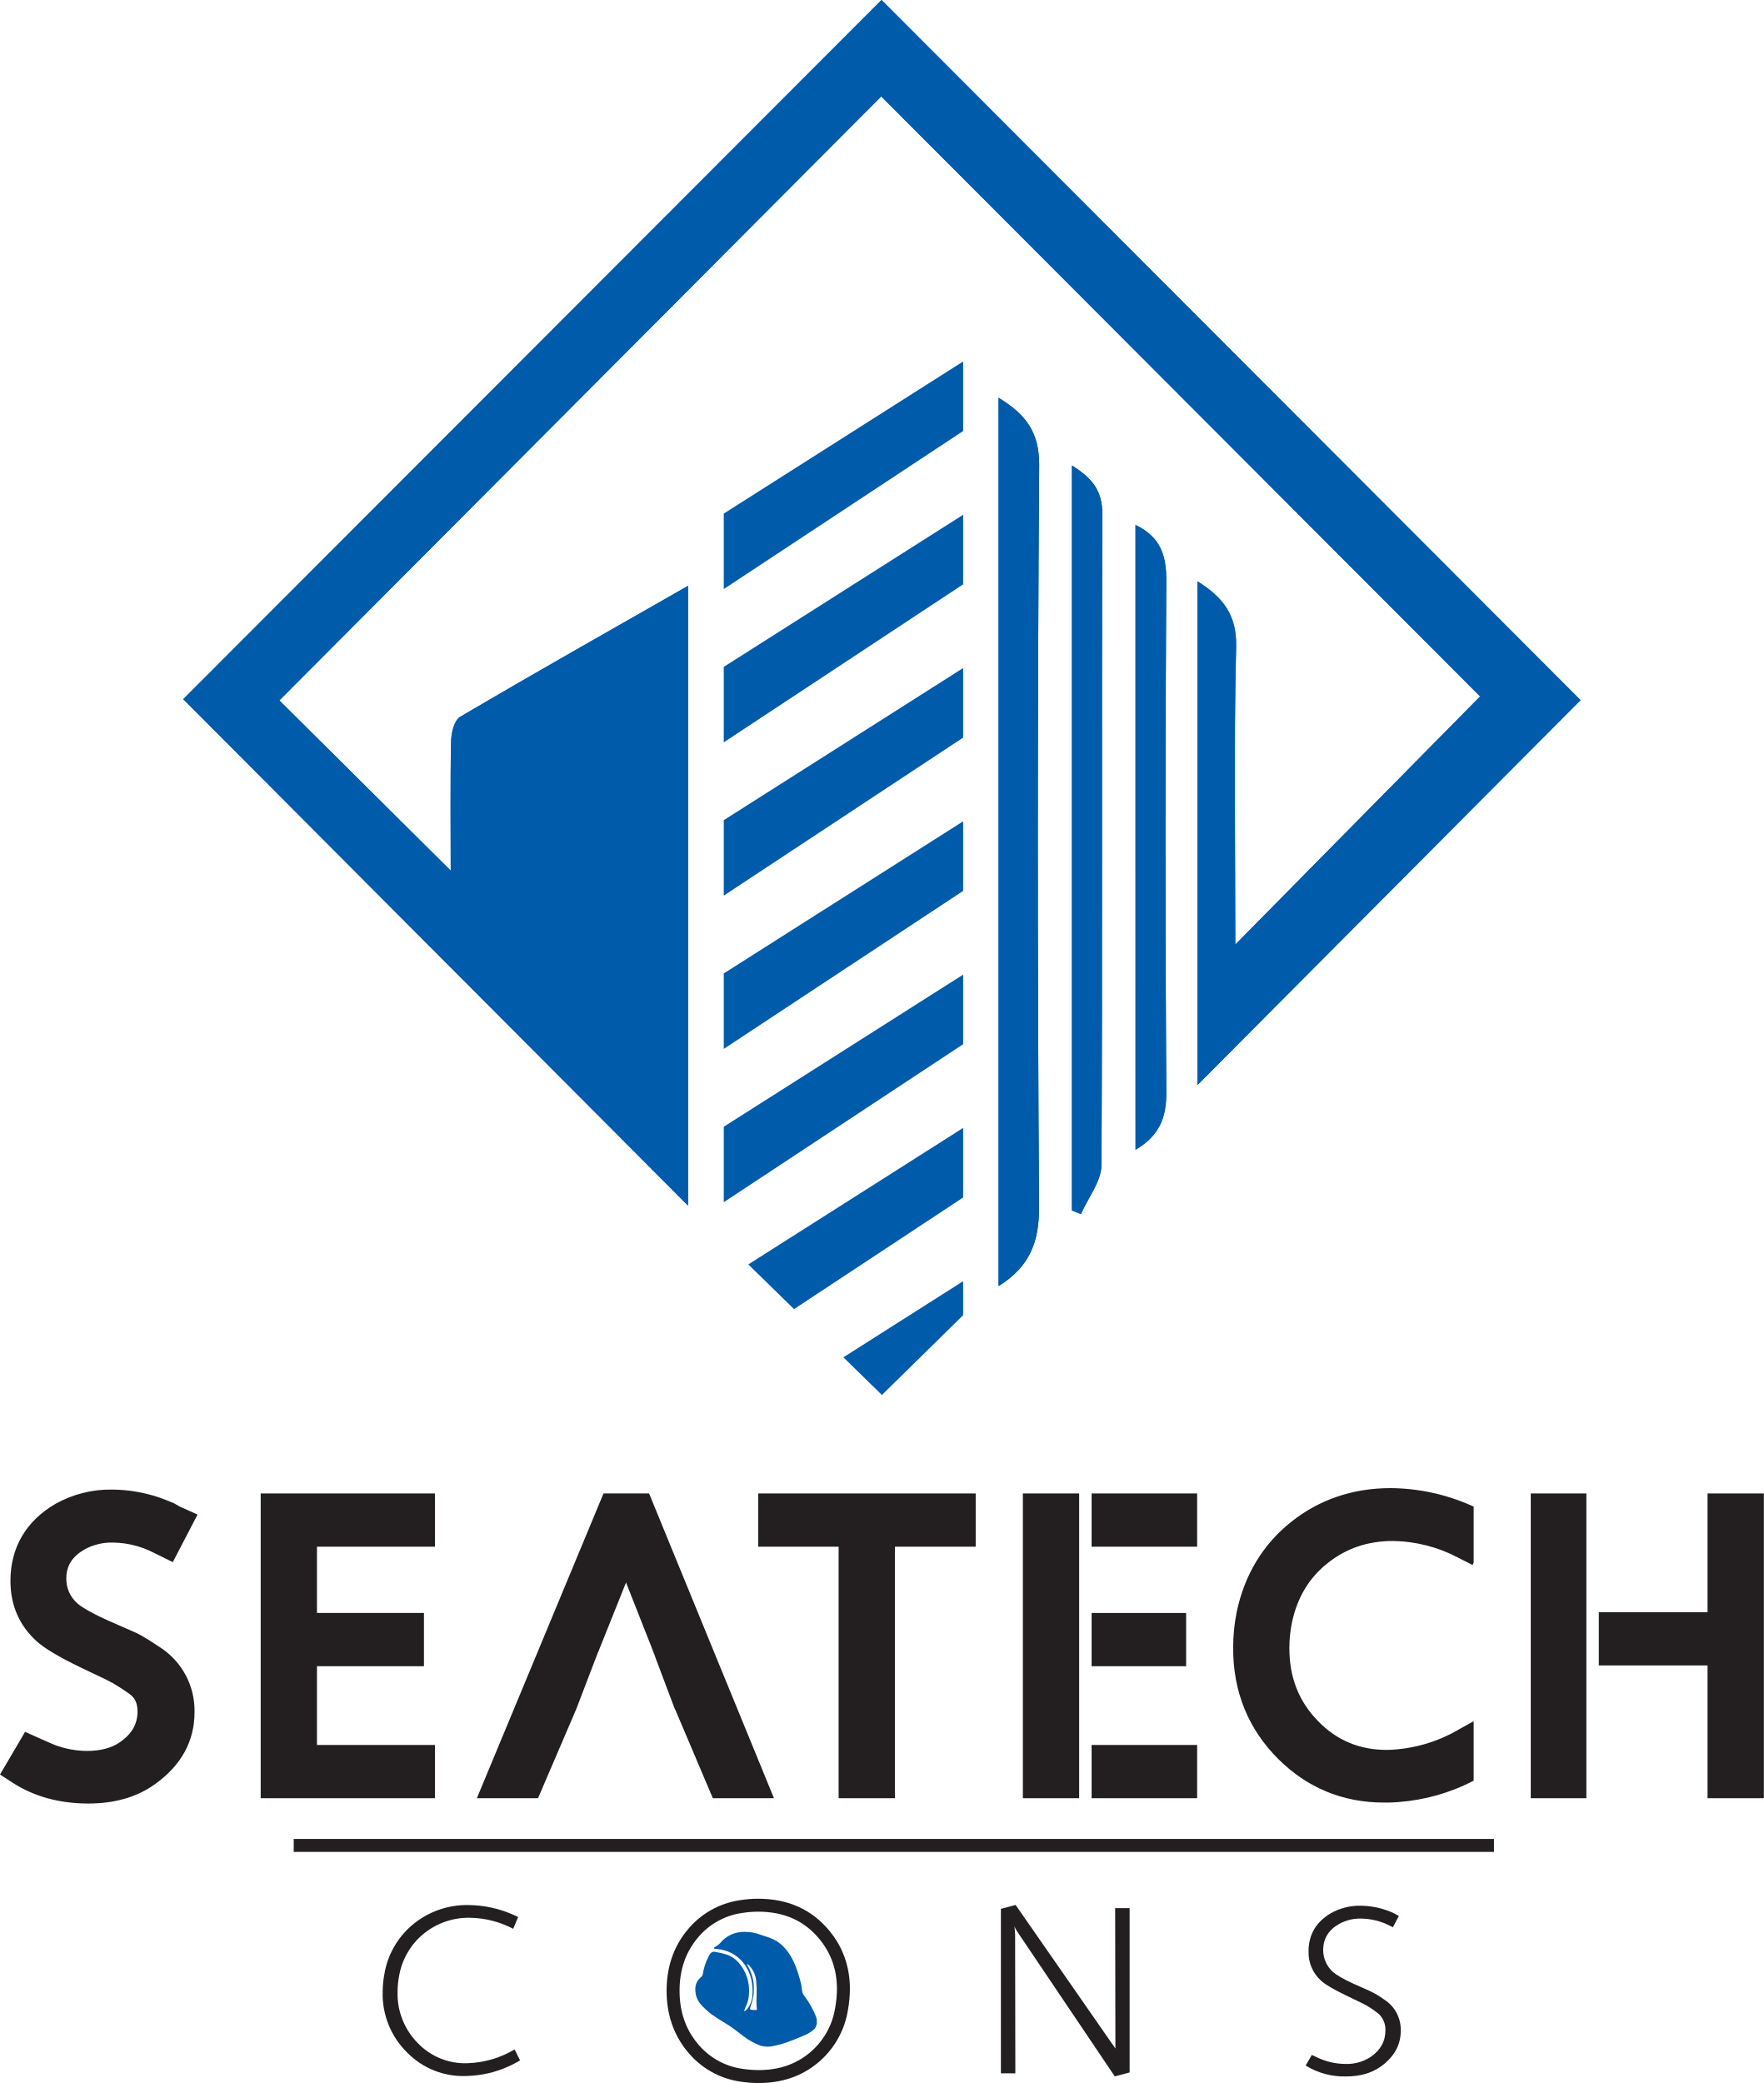
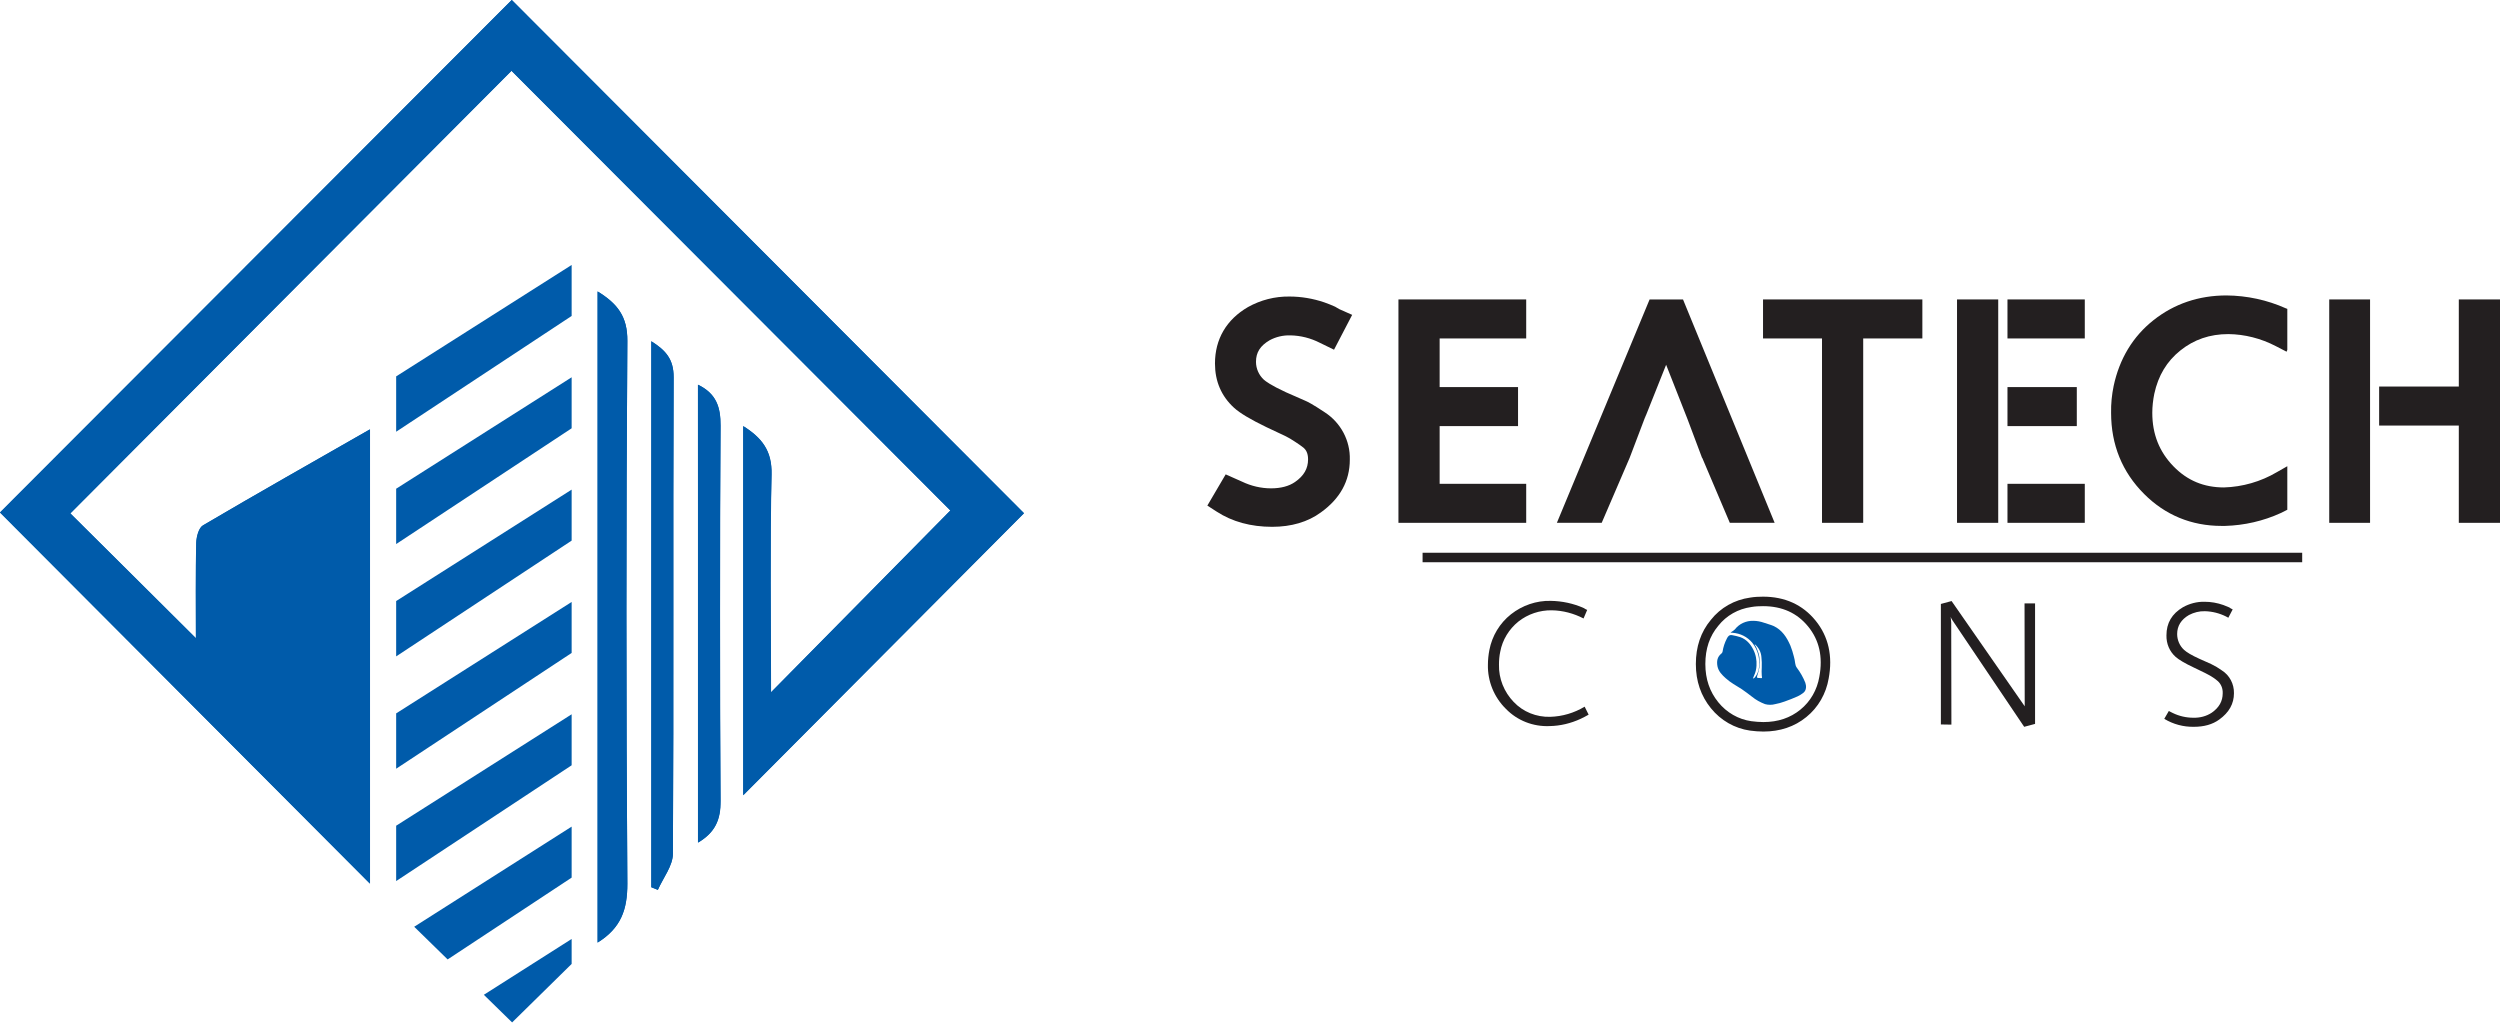
- <svg xmlns="http://www.w3.org/2000/svg" id="Layer_1" data-name="Layer 1" viewBox="0 0 712.31 841.26">
-   <defs>
-     <style>.cls-1,.cls-2,.cls-4,.cls-7{fill:none;}.cls-2,.cls-4,.cls-8{stroke:#010101;}.cls-2,.cls-4,.cls-7,.cls-8{stroke-miterlimit:10;}.cls-2{stroke-width:1.41px;}.cls-3{fill:#005baa;}.cls-4{stroke-width:4.71px;}.cls-5{clip-path:url(#clip-path);}.cls-6{fill:#231f20;}.cls-7{stroke:#231f20;stroke-width:5.23px;}.cls-8{fill:#0071bb;stroke-width:2.09px;}</style>
-     <clipPath id="clip-path">
-       <polygon class="cls-1" points="277.88 486.89 356.16 563.39 483.61 438.17 340.62 329.81 277.88 486.89" />
+ <svg xmlns="http://www.w3.org/2000/svg" xmlns:xlink="http://www.w3.org/1999/xlink" version="1.1" id="Layer_1" x="0px" y="0px" viewBox="0 0 1377.6 563.4" style="enable-background:new 0 0 1377.6 563.4;" xml:space="preserve">
+   <style type="text/css">
+ 	.st0{fill:none;stroke:#010101;stroke-width:1.41;stroke-miterlimit:10;}
+ 	.st1{fill:#005BAA;}
+ 	.st2{fill:none;stroke:#010101;stroke-width:4.71;stroke-miterlimit:10;}
+ 	.st3{clip-path:url(#SVGID_2_);}
+ 	.st4{fill:#231F20;}
+ 	.st5{fill:none;}
+ 	.st6{fill:none;stroke:#231F20;stroke-width:5.23;stroke-miterlimit:10;}
+ 	.st7{fill:#0071BB;stroke:#010101;stroke-width:2.09;stroke-miterlimit:10;}
+ </style>
+   <path class="st0" d="M-55,179.3" />
+   <path class="st1" d="M523.7,281.3c-30,30.5-69,69.9-98.9,100.2c0-36.6-0.6-82.9,0.3-120.1c0.3-13-5.3-20.1-15.6-26.6v203.4  l154.7-155.4C470.8,189.1,376.2,94.4,282,0C187.6,94.5,93,189.2,0,282.4l203.9,204.5V236.6c-31.7,18.1-62,35.2-92,52.9  c-2.3,1.4-3.6,6.3-3.7,9.6c-0.4,14.6-0.2,38.3-0.2,52.6c-20.7-20.6-49.8-49.5-69.2-68.8c77.8-78.1,165-165.6,243.1-243.9  C360.1,117.3,447.3,204.7,523.7,281.3z M329.3,519.4c13-8.1,16.4-18.3,16.4-32.4c-0.7-99.7-0.7-199.4,0-299.1  c0.1-13.6-5.5-20.6-16.4-27.3V519.4z M358.9,488.9l3.6,1.5c2.9-6.6,8.2-13.3,8.3-19.9c0.5-87.5,0-175.1,0.4-262.6  c0-10-4.4-14.8-12.3-19.8V488.9z M384.6,212v252.3c9.5-5.6,12.5-12.7,12.4-23c-0.5-68.9-0.5-137.8,0-206.7  C397.1,224.4,394.8,216.9,384.6,212z" />
+   <path class="st1" d="M523.7,281.3c-76.4-76.6-163.7-164-241.9-242.3c-78,78.3-165.2,165.8-243.1,243.9  c19.4,19.2,48.5,48.2,69.2,68.8c0-14.2-0.2-37.9,0.2-52.6c0.1-3.3,1.3-8.2,3.7-9.6c30-17.6,60.4-34.8,92-52.9v250.3L0,282.4  C93,189.2,187.6,94.5,282,0c94.2,94.4,188.8,189.1,282.3,282.8L409.6,438.2V234.8c10.3,6.5,15.9,13.6,15.6,26.6  c-0.9,37.2-0.3,83.5-0.3,120.1C454.8,351.1,493.7,311.8,523.7,281.3z" />
+   <path class="st1" d="M329.3,519.4V160.6c10.9,6.7,16.5,13.8,16.4,27.3c-0.7,99.7-0.7,199.4,0,299.1  C345.7,501.1,342.3,511.3,329.3,519.4z" />
+   <path class="st1" d="M358.9,488.9V188c7.9,5,12.3,9.8,12.3,19.8c-0.4,87.5,0.1,175.1-0.4,262.6c0,6.7-5.4,13.3-8.3,19.9L358.9,488.9  z" />
+   <path class="st1" d="M384.6,212c10.2,4.9,12.5,12.5,12.5,22.6c-0.4,68.9-0.4,137.8,0,206.7c0.1,10.4-3,17.4-12.4,23L384.6,212z" />
+   <polygon class="st1" points="218.3,207.4 218.3,237.9 315,174.1 315,146 " />
+   <polygon class="st1" points="218.3,269.3 218.3,299.8 315,236 315,207.9 " />
+   <polygon class="st1" points="218.3,331.2 218.3,361.7 315,297.9 315,269.8 " />
+   <polygon class="st1" points="218.3,393.1 218.3,423.6 315,359.8 315,331.7 " />
+   <path class="st2" d="M117.1,335.6" />
+   <path class="st2" d="M10.1,301.2" />
+   <polygon class="st1" points="218.3,455 218.3,485.5 315,421.7 315,393.6 " />
+   <path class="st1" d="M182.1,544.1" />
+   <g>
+     <defs>
+       <polygon id="SVGID_1_" points="203.9,486.9 282.2,563.4 409.6,438.2 266.6,329.8   " />
+     </defs>
+     <clipPath id="SVGID_2_">
+       <use xlink:href="#SVGID_1_" style="overflow:visible;" />
    </clipPath>
-   </defs>
-   <path class="cls-2" d="M-55,179.28" />
-   <path class="cls-3" d="M597.73,281.27c-30.05,30.5-69,69.86-98.86,100.21,0-36.6-.61-82.89.33-120.12.33-13-5.27-20.07-15.59-26.58V438.17L638.3,282.77C544.8,189.11,450.21,94.38,356,0,261.63,94.49,167,189.23,74,282.38L277.88,486.89V236.61c-31.66,18.07-62,35.22-92,52.87-2.34,1.38-3.57,6.28-3.66,9.59-.39,14.64-.17,38.32-.17,52.56-20.71-20.56-49.81-49.5-69.21-68.75,77.85-78.13,165-165.61,243.07-243.94C434.07,117.3,521.33,204.71,597.73,281.27ZM403.26,519.42c13-8.13,16.44-18.34,16.35-32.36q-1-149.55.05-299.09c.09-13.56-5.5-20.65-16.4-27.33Zm29.63-30.55,3.64,1.48c2.89-6.64,8.25-13.27,8.29-19.93.47-87.53,0-175.07.36-262.61,0-10-4.36-14.83-12.29-19.79ZM458.56,212V464.33c9.47-5.62,12.5-12.68,12.42-23.05q-.71-103.33,0-206.68C471.07,224.42,468.76,216.89,458.56,212Z" />
-   <path class="cls-3" d="M597.73,281.27c-76.4-76.56-163.66-164-241.87-242.33-78,78.33-165.22,165.81-243.07,243.94,19.4,19.25,48.5,48.19,69.21,68.75,0-14.24-.22-37.92.17-52.56.09-3.31,1.32-8.21,3.66-9.59,30-17.65,60.39-34.8,92-52.87V486.89L74,282.38C167,189.23,261.63,94.49,356,0,450.21,94.38,544.8,189.11,638.3,282.77L483.61,438.17V234.78c10.32,6.51,15.92,13.61,15.59,26.58-.94,37.23-.33,83.52-.33,120.12C528.78,351.13,567.68,311.77,597.73,281.27Z" />
-   <path class="cls-3" d="M403.26,519.42V160.64c10.9,6.68,16.49,13.77,16.4,27.33q-1.05,149.54-.05,299.09C419.7,501.08,416.3,511.29,403.26,519.42Z" />
-   <path class="cls-3" d="M432.89,488.87V188c7.93,5,12.33,9.82,12.29,19.79-.35,87.54.11,175.08-.36,262.61,0,6.66-5.4,13.29-8.29,19.93Z" />
-   <path class="cls-3" d="M458.56,212c10.2,4.94,12.51,12.47,12.45,22.65q-.63,103.34,0,206.68c.08,10.37-3,17.43-12.42,23.05Z" />
-   <polygon class="cls-3" points="292.29 207.42 292.29 237.9 388.96 174.08 388.96 145.99 292.29 207.42" />
-   <polygon class="cls-3" points="292.29 269.33 292.29 299.81 388.96 235.99 388.96 207.9 292.29 269.33" />
-   <polygon class="cls-3" points="292.29 331.24 292.29 361.71 388.96 297.9 388.96 269.8 292.29 331.24" />
-   <polygon class="cls-3" points="292.29 393.14 292.29 423.62 388.96 359.81 388.96 331.71 292.29 393.14" />
-   <path class="cls-4" d="M191.14,335.64" />
-   <path class="cls-4" d="M84.1,301.16" />
-   <polygon class="cls-3" points="292.29 455.05 292.29 485.53 388.96 421.72 388.96 393.62 292.29 455.05" />
-   <path class="cls-3" d="M256.07,544.06" />
-   <g class="cls-5">
-     <polygon class="cls-3" points="292.29 516.96 292.29 547.44 388.96 483.63 388.96 455.53 292.29 516.96" />
-     <polyline class="cls-3" points="388.96 545.53 388.96 517.44 292.29 578.87 292.29 609.35" />
+     <g class="st3">
+       <polygon class="st1" points="218.3,517 218.3,547.4 315,483.6 315,455.5   " />
+       <polyline class="st1" points="315,545.5 315,517.4 218.3,578.9 218.3,609.3   " />
+     </g>
  </g>
-   <path class="cls-6" d="M35.72,728.39c-11.74,0-22-2.83-30.6-8.39L0,716.68l10.12-17.23,9,4a37.5,37.5,0,0,0,16,3.7c5.4,0,9.86-1.17,13.24-3.48,4.89-3.38,7.18-7.36,7.18-12.5,0-3.61-1.34-5.32-2.35-6.29-.58-.55-2.47-2-7.55-5.08-.68-.37-1.68-.89-2.81-1.46l-10.16-4.85c-8.71-4.19-14.56-7.67-17.9-10.66-7-6.37-10.55-14.56-10.55-24.37,0-13.43,6.29-24.18,18.18-31.1a45.35,45.35,0,0,1,22.83-5.77,60.82,60.82,0,0,1,19.17,3.23c2,.72,4,1.5,6,2.38l2.2,1.27,7.18,3.22-10,19.21L62,627.06A36.94,36.94,0,0,0,45.68,623a22.83,22.83,0,0,0-11.44,2.7c-5.14,3-7.46,6.63-7.46,11.91a13.07,13.07,0,0,0,4.35,9.83c1,.94,3.93,3.14,12.13,6.87L53.93,659c1.19.45,3.94,1.75,10.79,6.36a30.4,30.4,0,0,1,13.84,26.13c0,11.75-5.39,21.54-16,29.1C55.37,725.77,46.33,728.39,35.72,728.39Z" />
-   <polygon class="cls-6" points="105.28 726.24 105.28 603.16 175.65 603.16 175.65 624.66 128.01 624.66 128.01 651.42 171.21 651.42 171.21 672.93 128.01 672.93 128.01 704.74 175.65 704.74 175.65 726.24 105.28 726.24" />
-   <polygon class="cls-6" points="338.67 726.24 338.67 624.66 306.19 624.66 306.19 603.16 394.03 603.16 394.03 624.66 361.4 624.66 361.4 726.24 338.67 726.24" />
-   <polyline class="cls-6" points="263.07 665.14 264.56 669.1 264.63 669.1" />
-   <line class="cls-6" x1="252.82" y1="639.13" x2="241.58" y2="667.2" />
-   <polyline class="cls-6" points="264.63 669.1 264.56 669.1 272.58 690.39 272.67 690.39 287.87 726.24 312.56 726.24 262.13 603.16 243.72 603.16 192.58 726.24 217.28 726.24 232.66 690.39 241.52 667.21 241.58 667.2 252.82 639.13" />
-   <path class="cls-6" d="M232.66,690.39" />
-   <line class="cls-6" x1="272.76" y1="690.87" x2="272.58" y2="690.39" />
-   <line class="cls-6" x1="241.58" y1="667.2" x2="240.79" y2="669.18" />
-   <line class="cls-6" x1="264.56" y1="669.1" x2="263.07" y2="665.14" />
-   <line class="cls-6" x1="272.58" y1="690.39" x2="264.56" y2="669.1" />
-   <polyline class="cls-6" points="240.79 669.18 241.58 667.2 241.52 667.21 232.66 690.39" />
-   <rect class="cls-6" x="440.84" y="603.16" width="42.61" height="21.5" />
-   <polygon class="cls-6" points="435.81 672.93 435.81 651.42 435.81 624.66 435.81 603.16 413.08 603.16 413.08 726.24 435.81 726.24 435.81 704.74 435.81 672.93" />
-   <rect class="cls-6" x="440.84" y="704.74" width="42.61" height="21.5" />
-   <rect class="cls-6" x="440.84" y="651.43" width="38.17" height="21.5" />
-   <rect class="cls-6" x="618.19" y="603.16" width="22.45" height="123.08" />
-   <polygon class="cls-6" points="689.58 603.16 689.58 651.12 645.67 651.12 645.67 672.62 689.58 672.62 689.58 726.24 712.31 726.24 712.31 603.16 689.58 603.16" />
-   <path class="cls-6" d="M589.3,698.38a60.17,60.17,0,0,1-29.12,8.36c-11.11,0-20.21-3.78-27.83-11.57-7.84-8-11.65-17.69-11.65-29.55a52.06,52.06,0,0,1,1.07-10.45c2.17-10.06,6.86-17.87,14.37-23.86s16.18-8.95,26.43-8.95A58,58,0,0,1,588.66,629l6.05,3.06.42-1V608.48l-.76-.35A82,82,0,0,0,561.66,601c-15.31,0-28.84,4.59-40.21,13.63s-18.81,21.27-22,36.31A73.7,73.7,0,0,0,498,665.7c0,17.59,6.12,32.63,18.19,44.68C527.83,722,542.2,728,558.87,728l1.9,0a78.87,78.87,0,0,0,30.74-7.07c1-.46,2.25-1.06,3.62-1.79v-24Z" />
-   <path class="cls-6" d="M209.25,774.25l-2,4.73a38.62,38.62,0,0,0-17.51-4.45,28.66,28.66,0,0,0-18.4,6.25,28.11,28.11,0,0,0-10.05,16.63,35.93,35.93,0,0,0-.74,7.14,28.29,28.29,0,0,0,8.15,20.57,26.4,26.4,0,0,0,20.11,8.15,39.54,39.54,0,0,0,19-5.56l2.23,4.41a46,46,0,0,1-4.35,2.3,43.44,43.44,0,0,1-17.15,4,31.6,31.6,0,0,1-24.14-9.49,33,33,0,0,1-9.86-24.29,41,41,0,0,1,.83-8.14,33,33,0,0,1,11.91-19.7,34.14,34.14,0,0,1,21.91-7.41,45.49,45.49,0,0,1,18.26,4C207.83,773.51,208.44,773.82,209.25,774.25Z" />
-   <path class="cls-6" d="M404.21,837.35V770.92l5.93-1.58,40.31,58-.1-56.7h5.84V837l-6,1.58L410.6,779.81a8.33,8.33,0,0,1-.92-1.85l.27,3.15.09,56.24Z" />
-   <path class="cls-6" d="M527.27,834.2l2.5-4.26.83.37,1.4.65a26.44,26.44,0,0,0,11.3,2.6,17.63,17.63,0,0,0,10.19-2.79q6-4.15,6-10.74a8.69,8.69,0,0,0-2.6-6.58,34.92,34.92,0,0,0-5.28-3.62l-1.94-1-6.21-3q-7.32-3.52-9.91-5.84a15.3,15.3,0,0,1-5.1-11.86q0-10.18,9.07-15.47a23.51,23.51,0,0,1,11.87-3,32.58,32.58,0,0,1,10.38,1.77c1.05.36,2.12.8,3.24,1.29l.92.56,1,.46-2.41,4.63-1.29-.65a26.11,26.11,0,0,0-11.58-2.87,17.63,17.63,0,0,0-8.81,2.14q-6.48,3.69-6.48,10.55a11.81,11.81,0,0,0,3.79,8.72q2.14,2,8.44,4.91l6.48,2.87a37.06,37.06,0,0,1,5.93,3.52,14.42,14.42,0,0,1,6.68,12.6q0,8.71-8.07,14.45-5.56,4-14,4A29.52,29.52,0,0,1,527.27,834.2Z" />
-   <path class="cls-7" d="M271.82,804q0-13.34,7.65-22.69A31,31,0,0,1,299.34,770a44,44,0,0,1,6.85-.55q17,0,26.92,12.22t6.72,29.84a32.21,32.21,0,0,1-11.4,19.73q-9.07,7.42-22.05,7.42a46.39,46.39,0,0,1-7-.55,31,31,0,0,1-19.87-11.36Q271.82,817.34,271.82,804Z" />
-   <line class="cls-7" x1="118.62" y1="745.31" x2="603.33" y2="745.31" />
-   <path class="cls-8" d="M363.67,824" />
-   <path class="cls-3" d="M288.27,786.63c.32-.21.64-.4,1-.62a8.27,8.27,0,0,0,1.39-1.07,12.44,12.44,0,0,1,10.15-4.72,17.68,17.68,0,0,1,6.07,1.07c1.64.63,3.38,1,5,1.74,4.78,2.18,7.44,6.28,9.37,10.9a55.29,55.29,0,0,1,1.94,6,18.6,18.6,0,0,1,.66,3.62,4.75,4.75,0,0,0,.92,2.48,35.81,35.81,0,0,1,4.72,8.29c.64,1.74.7,4.12-1.05,5.54a15,15,0,0,1-3.24,2c-2.39,1.07-4.83,2-7.3,2.94a37.25,37.25,0,0,1-5.09,1.41,10.72,10.72,0,0,1-5.62,0,27,27,0,0,1-7.23-4.06c-1.89-1.41-3.71-2.93-5.69-4.19-3-1.92-6.15-3.61-8.8-6-2-1.81-3.94-3.7-4.47-6.46s-.17-5.2,2.17-7.07a1.71,1.71,0,0,0,.63-1,23,23,0,0,1,2.37-7.31c.58-1.25,1.3-2.14,2.86-1.79a40.51,40.51,0,0,1,4.51,1.07c3.28,1.16,5.46,3.65,7.05,6.61a17.08,17.08,0,0,1,1.88,9.14,13,13,0,0,1-1.33,5.36c-.25.48-.41,1-.69,1.73a4.07,4.07,0,0,0,.6-.2,2.11,2.11,0,0,0,.49-.39,10,10,0,0,0,2.29-5.65,21,21,0,0,0-.35-6.27,17.57,17.57,0,0,0-3.45-7.23,15.09,15.09,0,0,0-10.7-5.37c-.3,0-.61-.09-.91-.14Zm14.66,9.23a20.44,20.44,0,0,1,1.34,4.51,24.18,24.18,0,0,1,0,5.64,28.72,28.72,0,0,1-1.23,4.58c-.27.87-.17,1.08.73,1.15l.45,0c1.69.16,1.55.18,1.33-1.44a36,36,0,0,1,0-4.41,43.19,43.19,0,0,0-.17-5.81,10.1,10.1,0,0,0-3.49-6.87l-.23.18A18.71,18.71,0,0,1,302.93,795.86Z" />
+   <path class="st4" d="M701,290.3c-11.7,0-22-2.8-30.6-8.4l-5.1-3.3l10.1-17.2l9,4c5,2.4,10.5,3.7,16,3.7c5.4,0,9.9-1.2,13.2-3.5  c4.9-3.4,7.2-7.4,7.2-12.5c0-3.6-1.3-5.3-2.4-6.3c-0.6-0.5-2.5-2-7.5-5.1c-0.7-0.4-1.7-0.9-2.8-1.5l-10.2-4.8  c-8.7-4.2-14.6-7.7-17.9-10.7c-7-6.4-10.5-14.6-10.5-24.4c0-13.4,6.3-24.2,18.2-31.1c7-3.9,14.8-5.9,22.8-5.8c6.5,0,13,1.1,19.2,3.2  c2,0.7,4,1.5,6,2.4l2.2,1.3l7.2,3.2l-10,19.2l-7.8-3.8c-5.1-2.6-10.6-4-16.3-4.1c-4-0.1-7.9,0.8-11.4,2.7c-5.1,3-7.5,6.6-7.5,11.9  c0,3.7,1.6,7.3,4.3,9.8c1,0.9,3.9,3.1,12.1,6.9l10.7,4.7c1.2,0.5,3.9,1.8,10.8,6.4c8.8,5.7,14.1,15.6,13.8,26.1  c0,11.8-5.4,21.5-16,29.1C720.7,287.6,711.6,290.3,701,290.3z" />
+   <polygon class="st4" points="770.6,288.1 770.6,165 841,165 841,186.5 793.3,186.5 793.3,213.3 836.5,213.3 836.5,234.8   793.3,234.8 793.3,266.6 841,266.6 841,288.1 " />
+   <polygon class="st4" points="1004,288.1 1004,186.5 971.5,186.5 971.5,165 1059.3,165 1059.3,186.5 1026.7,186.5 1026.7,288.1 " />
+   <polyline class="st4" points="928.4,227 929.9,231 929.9,231 " />
+   <line class="st5" x1="918.1" y1="201" x2="906.9" y2="229.1" />
+   <polyline class="st4" points="929.9,231 929.9,231 937.9,252.3 938,252.3 953.2,288.1 977.9,288.1 927.4,165 909,165 857.9,288.1   882.6,288.1 898,252.3 906.8,229.1 906.9,229.1 918.1,201 " />
+   <path class="st4" d="M898,252.3" />
+   <line class="st5" x1="938.1" y1="252.7" x2="937.9" y2="252.3" />
+   <line class="st5" x1="906.9" y1="229.1" x2="906.1" y2="231" />
+   <line class="st5" x1="929.9" y1="231" x2="928.4" y2="227" />
+   <line class="st5" x1="937.9" y1="252.3" x2="929.9" y2="231" />
+   <polyline class="st4" points="906.1,231 906.9,229.1 906.8,229.1 898,252.3 " />
+   <rect x="1106.2" y="165" class="st4" width="42.6" height="21.5" />
+   <polygon class="st4" points="1101.1,234.8 1101.1,213.3 1101.1,186.5 1101.1,165 1078.4,165 1078.4,288.1 1101.1,288.1   1101.1,266.6 " />
+   <rect x="1106.2" y="266.6" class="st4" width="42.6" height="21.5" />
+   <rect x="1106.2" y="213.3" class="st4" width="38.2" height="21.5" />
+   <rect x="1283.5" y="165" class="st4" width="22.5" height="123.1" />
+   <polygon class="st4" points="1354.9,165 1354.9,213 1311,213 1311,234.5 1354.9,234.5 1354.9,288.1 1377.6,288.1 1377.6,165 " />
+   <path class="st4" d="M1254.6,260.2c-8.8,5.2-18.9,8.1-29.1,8.4c-11.1,0-20.2-3.8-27.8-11.6c-7.8-8-11.7-17.7-11.7-29.5  c0-3.5,0.4-7,1.1-10.5c2.2-10.1,6.9-17.9,14.4-23.9s16.2-9,26.4-9c9.1,0.1,18,2.4,26.1,6.6l6,3.1l0.4-1v-22.6l-0.8-0.3  c-10.3-4.6-21.4-7-32.7-7.1c-15.3,0-28.8,4.6-40.2,13.6s-18.8,21.3-22,36.3c-1,4.9-1.5,9.8-1.4,14.8c0,17.6,6.1,32.6,18.2,44.7  c11.6,11.6,26,17.6,42.7,17.6h1.9c10.6-0.3,21.1-2.7,30.7-7.1c1-0.5,2.2-1.1,3.6-1.8v-24L1254.6,260.2z" />
+   <path class="st4" d="M874.6,336.1l-2,4.7c-5.4-2.8-11.4-4.4-17.5-4.5c-6.7-0.1-13.2,2.1-18.4,6.2c-5.2,4.2-8.8,10.1-10,16.6  c-0.5,2.3-0.7,4.7-0.7,7.1c-0.2,7.7,2.8,15.1,8.1,20.6c5.2,5.5,12.5,8.4,20.1,8.2c6.7-0.2,13.2-2.1,19-5.6l2.2,4.4  c-1.4,0.8-2.9,1.6-4.4,2.3c-5.4,2.5-11.2,3.9-17.1,4c-9,0.4-17.8-3-24.1-9.5c-6.5-6.4-10.1-15.2-9.9-24.3c0-2.7,0.3-5.5,0.8-8.1  c1.5-7.8,5.7-14.8,11.9-19.7c6.2-4.9,14-7.6,21.9-7.4c6.3,0.1,12.5,1.4,18.3,4C873.1,335.4,873.8,335.7,874.6,336.1z" />
+   <path class="st4" d="M1069.5,399.2v-66.4l5.9-1.6l40.3,58l-0.1-56.7h5.8v66.4l-6,1.6l-39.6-58.8c-0.4-0.6-0.7-1.2-0.9-1.8l0.3,3.2  l0.1,56.2L1069.5,399.2z" />
+   <path class="st4" d="M1192.6,396.1l2.5-4.3l0.8,0.4l1.4,0.7c3.5,1.7,7.4,2.6,11.3,2.6c3.6,0.1,7.2-0.8,10.2-2.8c4-2.8,6-6.3,6-10.7  c0.1-2.5-0.8-4.9-2.6-6.6c-1.6-1.4-3.4-2.6-5.3-3.6l-1.9-1l-6.2-3c-4.9-2.3-8.2-4.3-9.9-5.8c-3.4-3-5.2-7.3-5.1-11.9  c0-6.8,3-11.9,9.1-15.5c3.6-2,7.7-3.1,11.9-3c3.5,0,7,0.6,10.4,1.8c1,0.4,2.1,0.8,3.2,1.3l0.9,0.6l1,0.5l-2.4,4.6l-1.3-0.7  c-3.6-1.8-7.6-2.8-11.6-2.9c-3.1-0.1-6.1,0.7-8.8,2.1c-4.3,2.5-6.5,6-6.5,10.5c0,3.3,1.4,6.5,3.8,8.7c1.4,1.3,4.2,3,8.4,4.9l6.5,2.9  c2.1,1,4.1,2.2,5.9,3.5c4.3,2.7,6.8,7.5,6.7,12.6c0,5.8-2.7,10.6-8.1,14.5c-3.7,2.7-8.4,4-14,4  C1203.2,400.6,1197.5,399.1,1192.6,396.1z" />
+   <path class="st6" d="M937.1,365.9c0-8.9,2.5-16.5,7.7-22.7c4.9-6.2,12-10.2,19.9-11.3c2.3-0.4,4.6-0.5,6.8-0.5  c11.3,0,20.3,4.1,26.9,12.2c6.6,8.1,8.9,18.1,6.7,29.8c-1.3,7.7-5.3,14.8-11.4,19.7c-6,4.9-13.4,7.4-22,7.4c-2.3,0-4.7-0.2-7-0.5  c-7.8-1.1-14.9-5.2-19.9-11.4C939.7,382.3,937.1,374.8,937.1,365.9z" />
+   <line class="st6" x1="783.9" y1="307.2" x2="1268.6" y2="307.2" />
+   <path class="st7" d="M1029,385.9" />
+   <path class="st1" d="M953.6,348.5c0.3-0.2,0.6-0.4,1-0.6c0.5-0.3,1-0.7,1.4-1.1c2.4-3.1,6.2-4.8,10.1-4.7c2.1,0,4.1,0.4,6.1,1.1  c1.6,0.6,3.4,1,5,1.7c4.8,2.2,7.4,6.3,9.4,10.9c0.8,2,1.4,4,1.9,6c0.3,1.2,0.6,2.4,0.7,3.6c0.1,0.9,0.4,1.8,0.9,2.5  c1.9,2.5,3.5,5.3,4.7,8.3c0.6,1.7,0.7,4.1-1,5.5c-1,0.8-2.1,1.5-3.2,2c-2.4,1.1-4.8,2-7.3,2.9c-1.7,0.6-3.4,1.1-5.1,1.4  c-1.8,0.5-3.8,0.5-5.6,0c-2.6-1-5-2.3-7.2-4.1c-1.9-1.4-3.7-2.9-5.7-4.2c-3-1.9-6.2-3.6-8.8-6c-2-1.8-3.9-3.7-4.5-6.5  c-0.5-2.8-0.2-5.2,2.2-7.1c0.3-0.2,0.5-0.6,0.6-1c0.4-2.6,1.2-5,2.4-7.3c0.6-1.2,1.3-2.1,2.9-1.8c1.5,0.3,3,0.6,4.5,1.1  c3.3,1.2,5.5,3.7,7,6.6c1.5,2.8,2.1,6,1.9,9.1c-0.1,1.9-0.5,3.7-1.3,5.4c-0.2,0.5-0.4,1-0.7,1.7c0.2-0.1,0.4-0.1,0.6-0.2  c0.2-0.1,0.3-0.2,0.5-0.4c1.3-1.6,2.1-3.6,2.3-5.7c0.2-2.1,0.1-4.2-0.3-6.3c-0.6-2.6-1.8-5.1-3.5-7.2c-2.7-3.2-6.5-5.1-10.7-5.4  c-0.3,0-0.6-0.1-0.9-0.1L953.6,348.5z M968.2,357.7c0.6,1.4,1.1,3,1.3,4.5c0.2,1.9,0.2,3.8,0,5.6c-0.3,1.6-0.7,3.1-1.2,4.6  c-0.3,0.9-0.2,1.1,0.7,1.2h0.5c1.7,0.2,1.5,0.2,1.3-1.4c-0.1-1.5-0.1-2.9,0-4.4c0.1-1.9,0-3.9-0.2-5.8c-0.2-2.7-1.5-5.1-3.5-6.9  l-0.2,0.2C967.5,356,967.9,356.9,968.2,357.7z" />
</svg>
